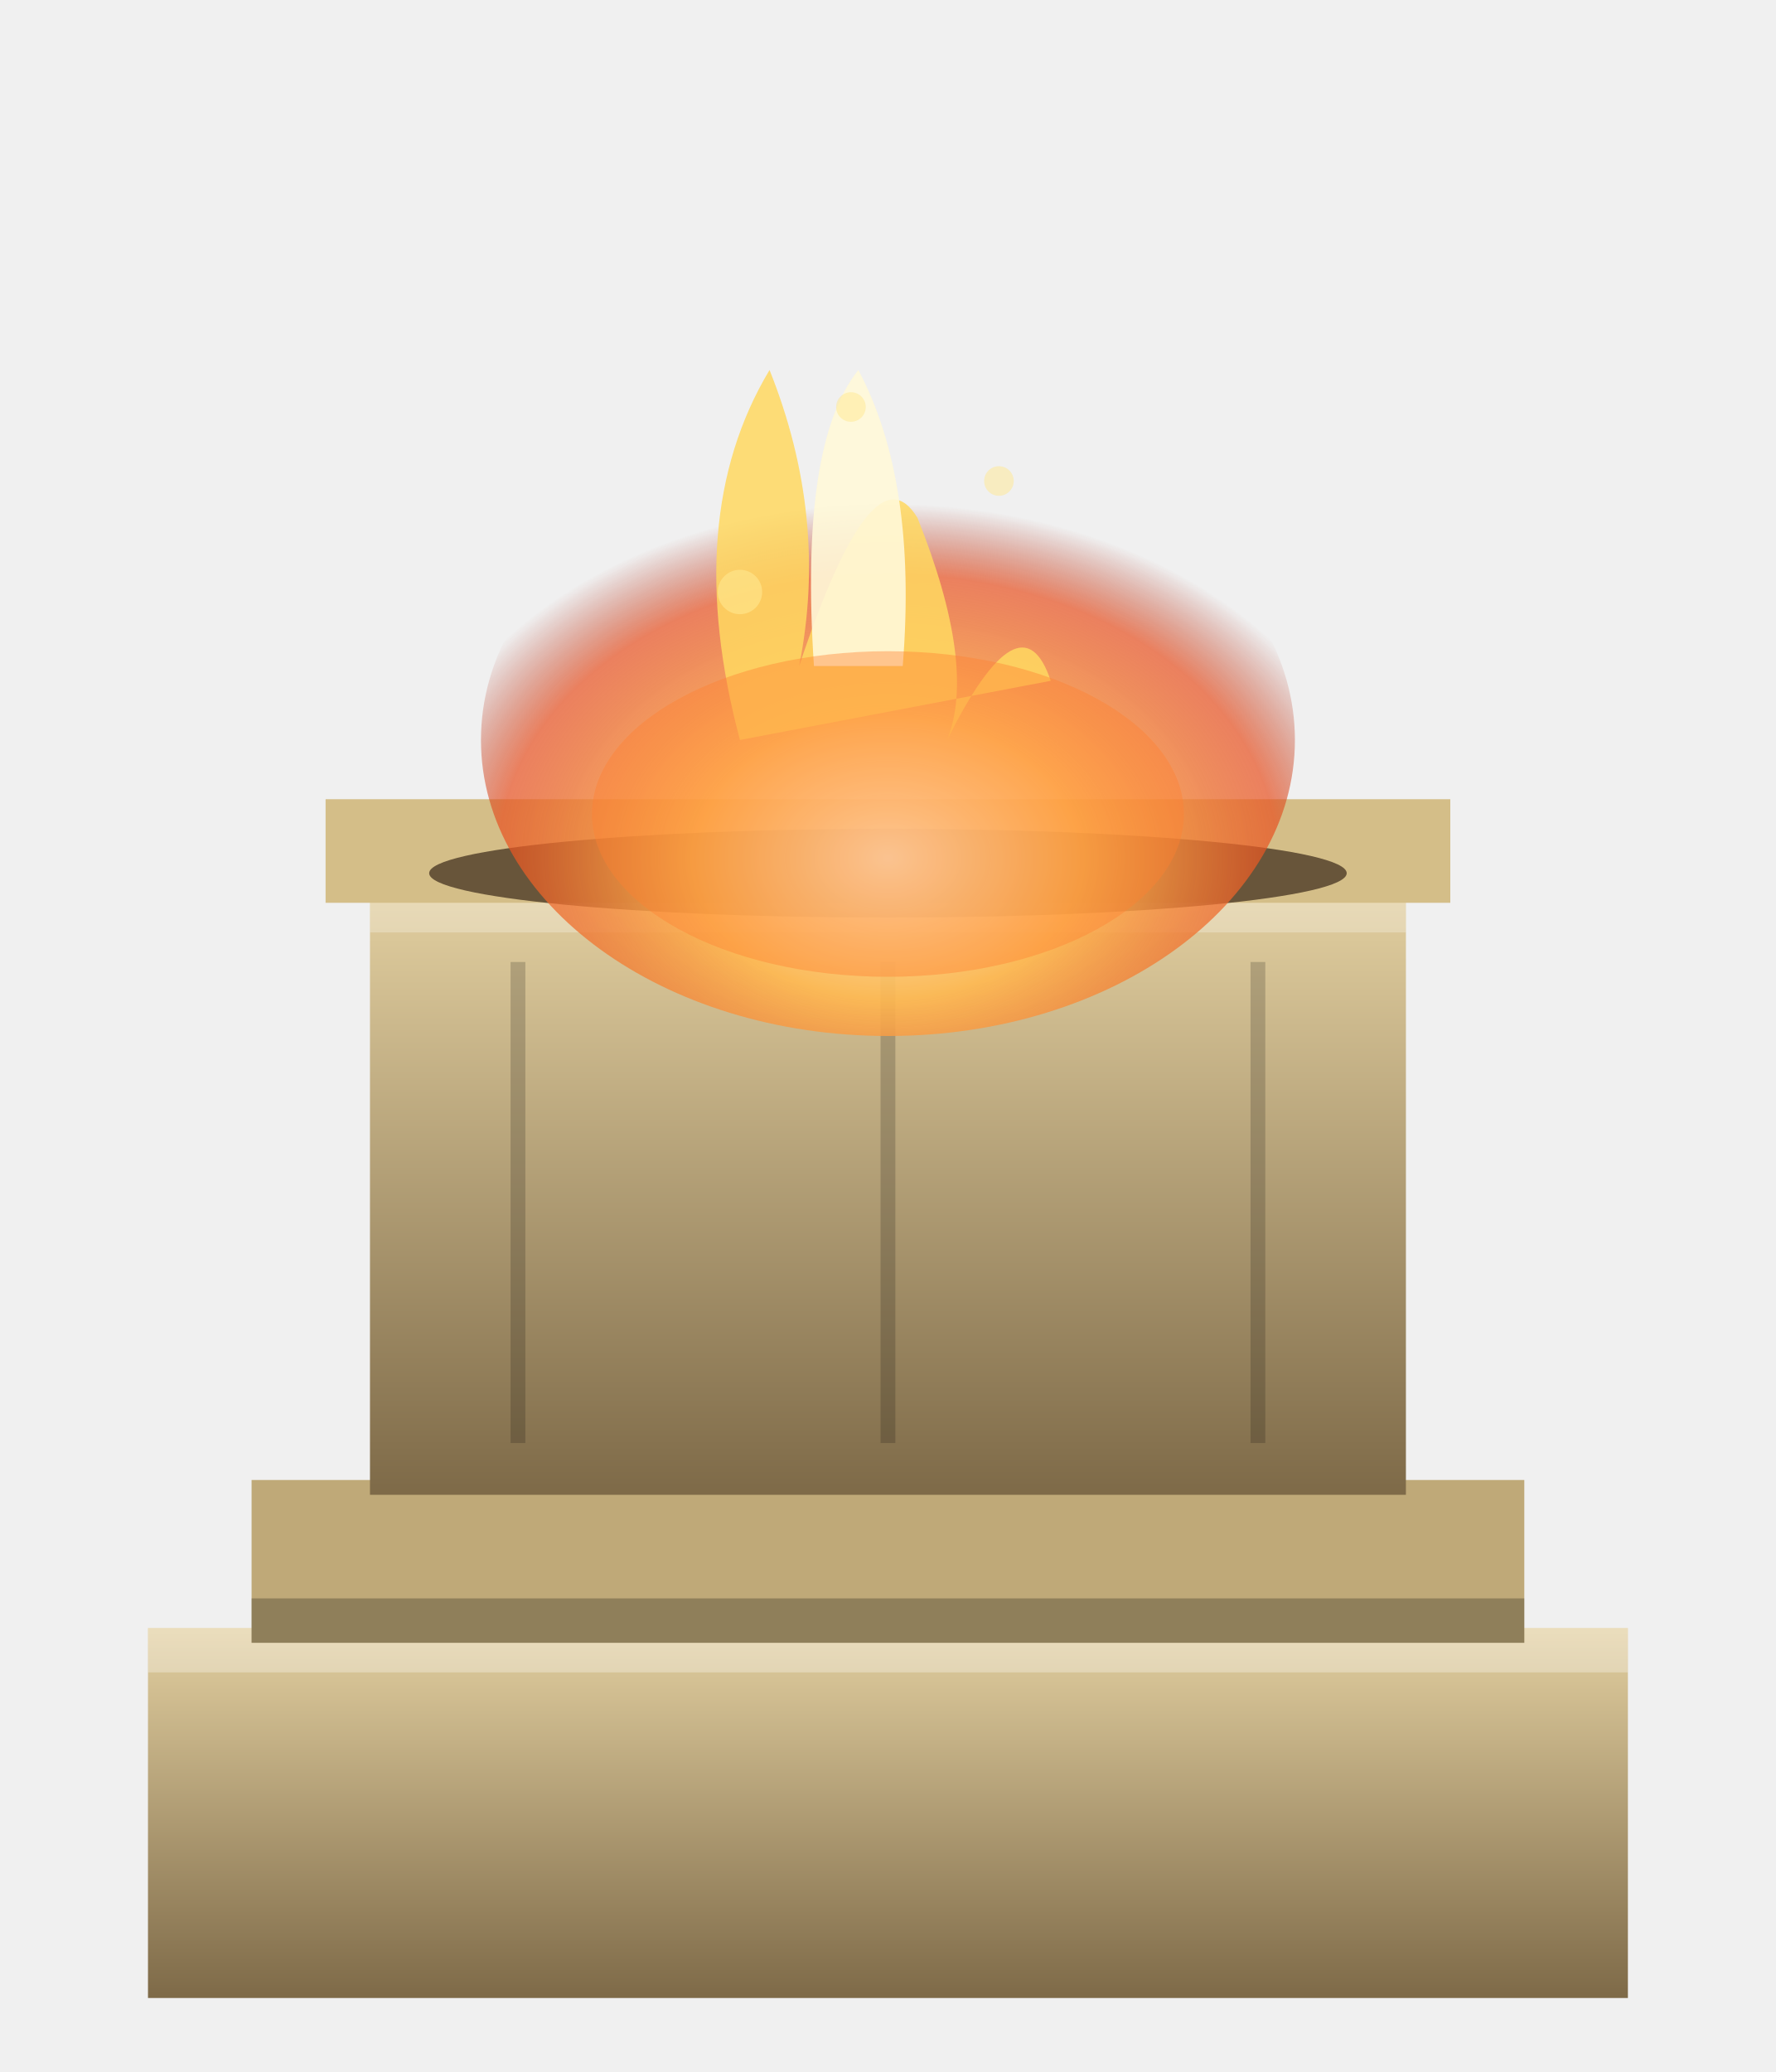
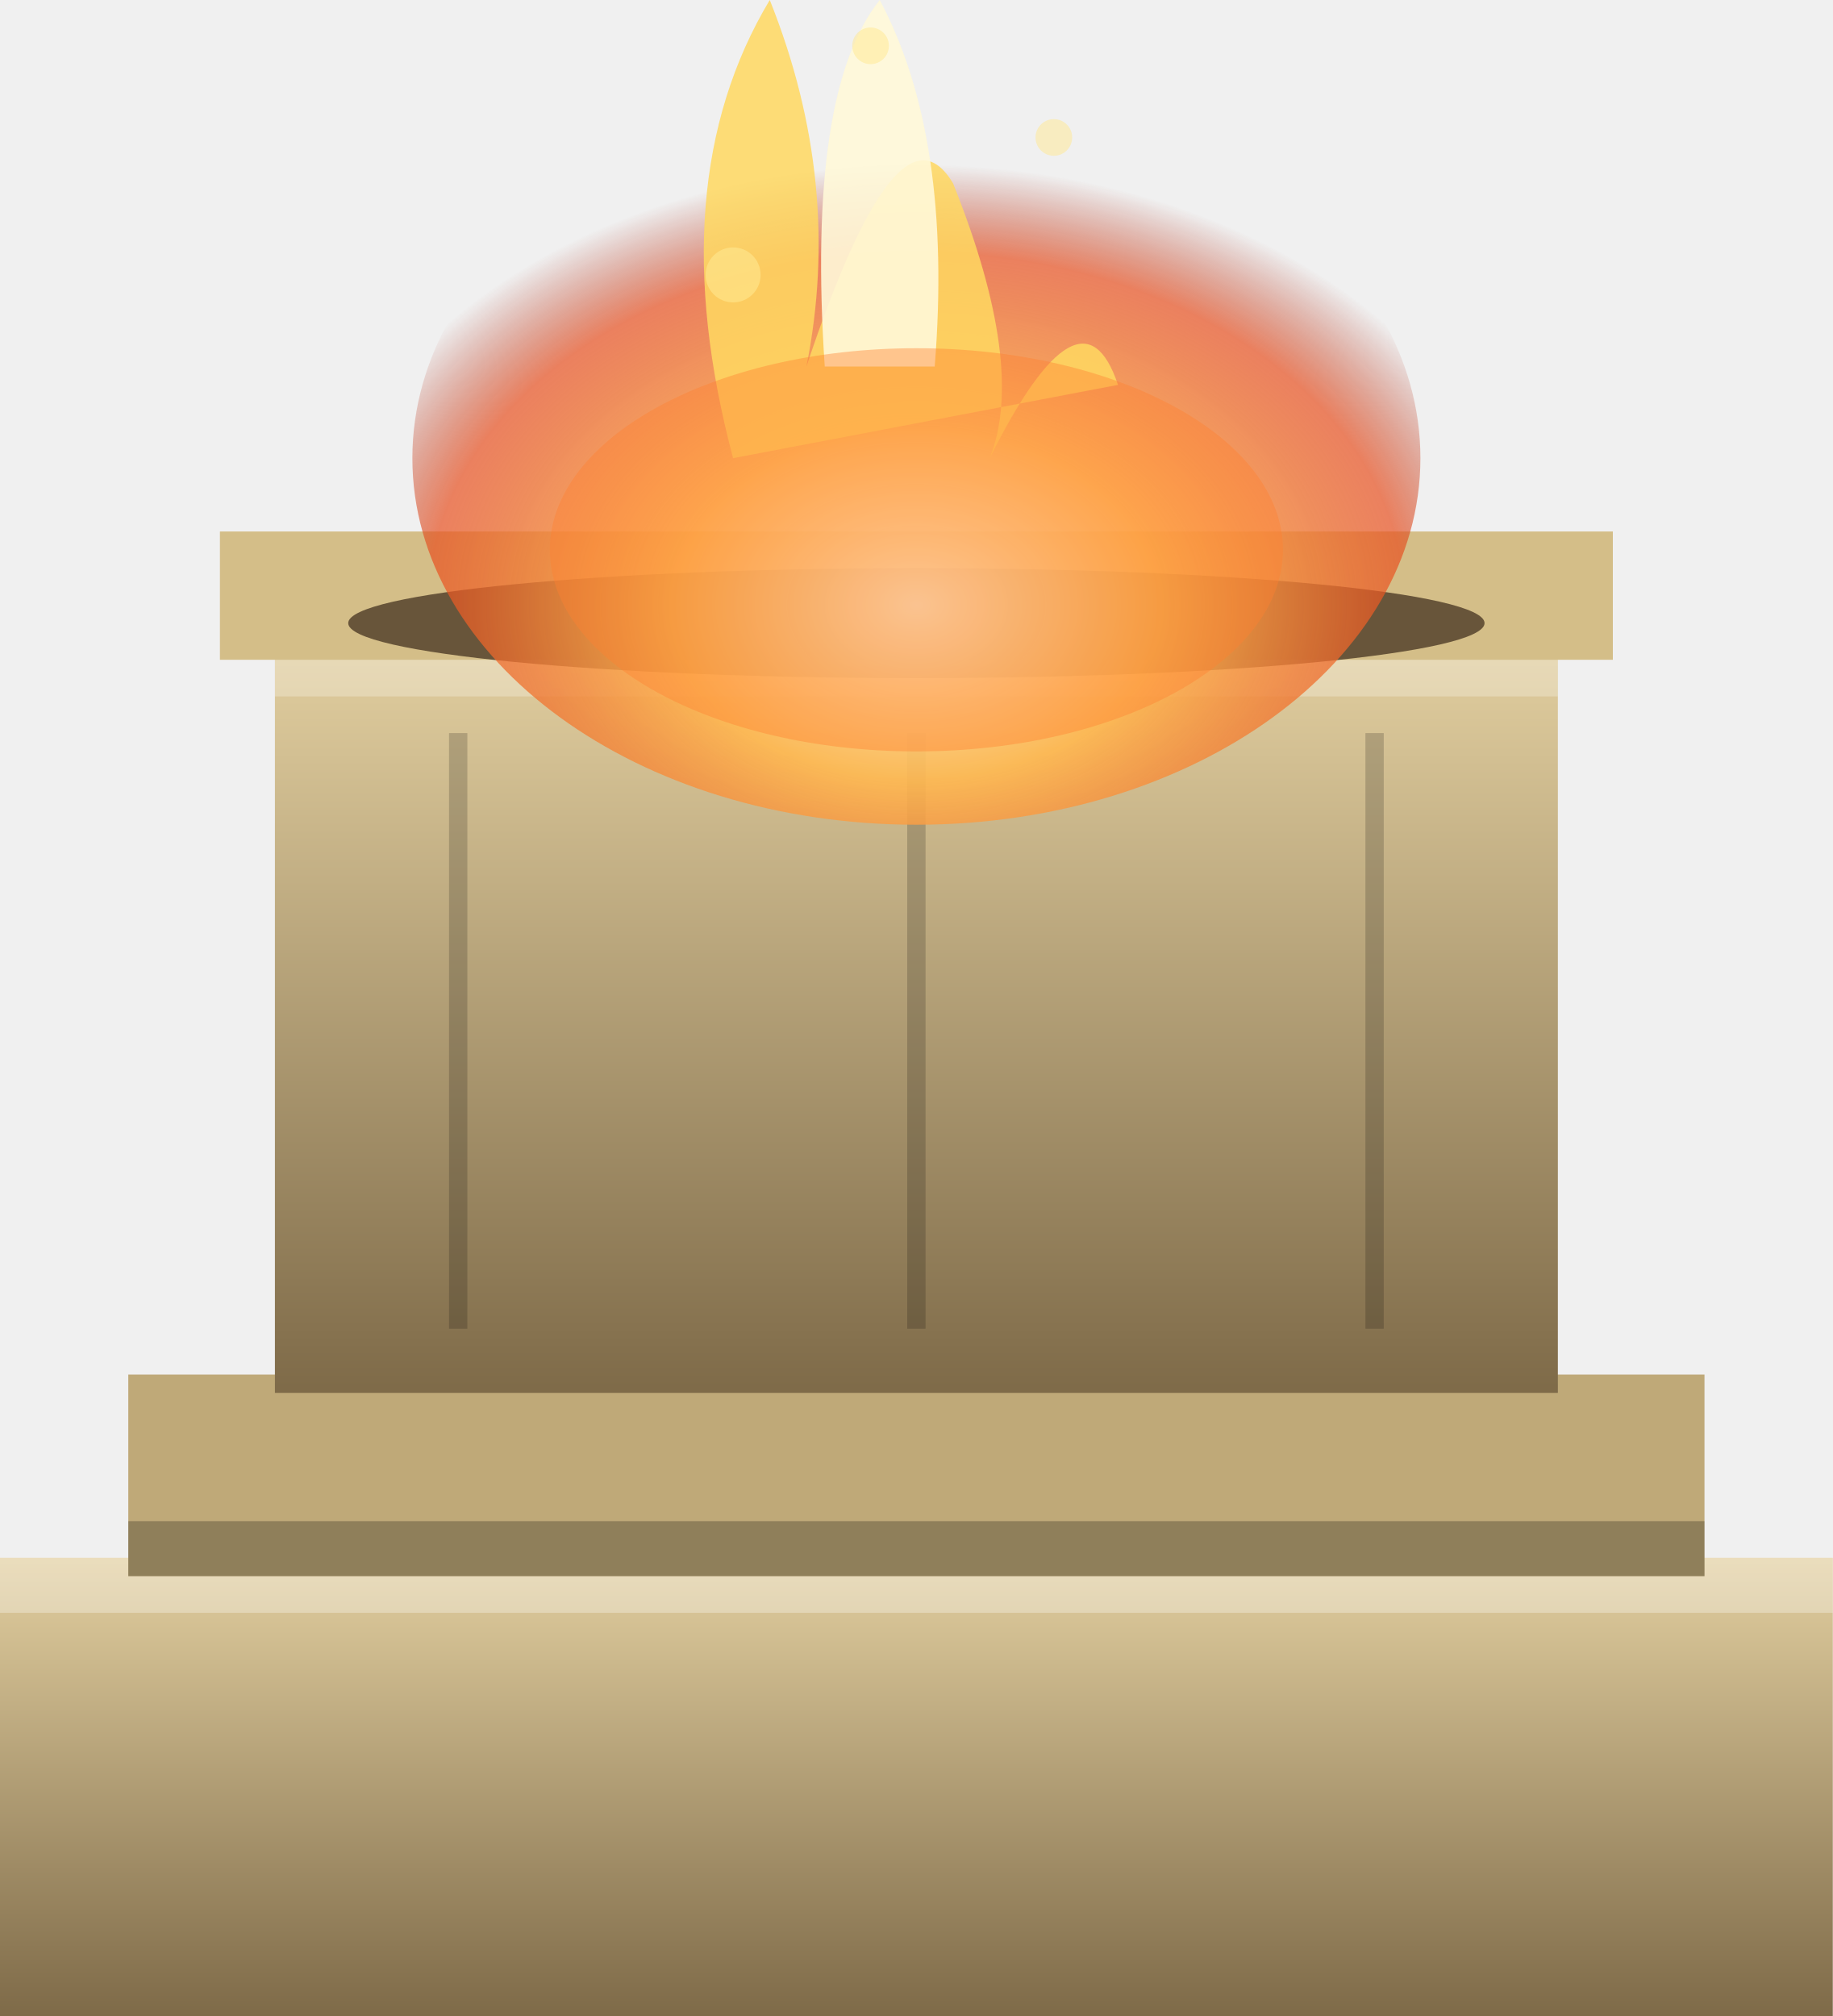
- <svg xmlns="http://www.w3.org/2000/svg" viewBox="0 0 240 280" width="240" height="280">
+ <svg xmlns="http://www.w3.org/2000/svg" viewBox="20 50 200 220" width="200" height="220">
  <defs>
    <linearGradient id="al_stone" x1="0" y1="0" x2="0" y2="1">
      <stop offset="0" stop-color="#e2cfa0" />
      <stop offset="1" stop-color="#7e6a48" />
    </linearGradient>
    <radialGradient id="al_fire" cx="0.5" cy="0.7" r="0.6">
      <stop offset="0" stop-color="#fff8d8" stop-opacity="0.95" />
      <stop offset="0.4" stop-color="#ffb850" stop-opacity="0.9" />
      <stop offset="0.8" stop-color="#e85020" stop-opacity="0.7" />
      <stop offset="1" stop-color="#a02010" stop-opacity="0" />
    </radialGradient>
  </defs>
  <rect x="20" y="220" width="200" height="50" fill="url(#al_stone)" />
  <rect x="20" y="220" width="200" height="6" fill="#fff" opacity="0.3" />
  <rect x="34" y="200" width="172" height="22" fill="#bfa978" />
  <rect x="34" y="216" width="172" height="6" fill="#000" opacity="0.25" />
  <rect x="50" y="120" width="140" height="82" fill="url(#al_stone)" />
  <rect x="50" y="120" width="140" height="6" fill="#fff" opacity="0.25" />
  <line x1="70" y1="130" x2="70" y2="195" stroke="#000" opacity="0.18" stroke-width="2" />
  <line x1="120" y1="130" x2="120" y2="195" stroke="#000" opacity="0.18" stroke-width="2" />
  <line x1="170" y1="130" x2="170" y2="195" stroke="#000" opacity="0.18" stroke-width="2" />
  <rect x="44" y="108" width="152" height="14" fill="#d4be88" />
  <ellipse cx="120" cy="118" rx="62" ry="6" fill="#3a2818" opacity="0.7" />
  <ellipse cx="120" cy="100" rx="55" ry="40" fill="url(#al_fire)" />
  <path d="M 100 100 Q 92 70 104 50 Q 112 70 108 90 Q 118 60 124 70 Q 132 90 128 100 Q 138 80 142 92 Z" fill="#ffd860" opacity="0.85" />
  <path d="M 110 90 Q 108 60 116 50 Q 124 65 122 90 Z" fill="#fff8d8" opacity="0.9" />
  <ellipse cx="120" cy="110" rx="40" ry="22" fill="#ff8030" opacity="0.4" />
  <circle cx="100" cy="80" r="3" fill="#ffe890" opacity="0.6" />
  <circle cx="135" cy="65" r="2" fill="#ffe890" opacity="0.5" />
  <circle cx="115" cy="55" r="2" fill="#ffe890" opacity="0.5" />
</svg>
